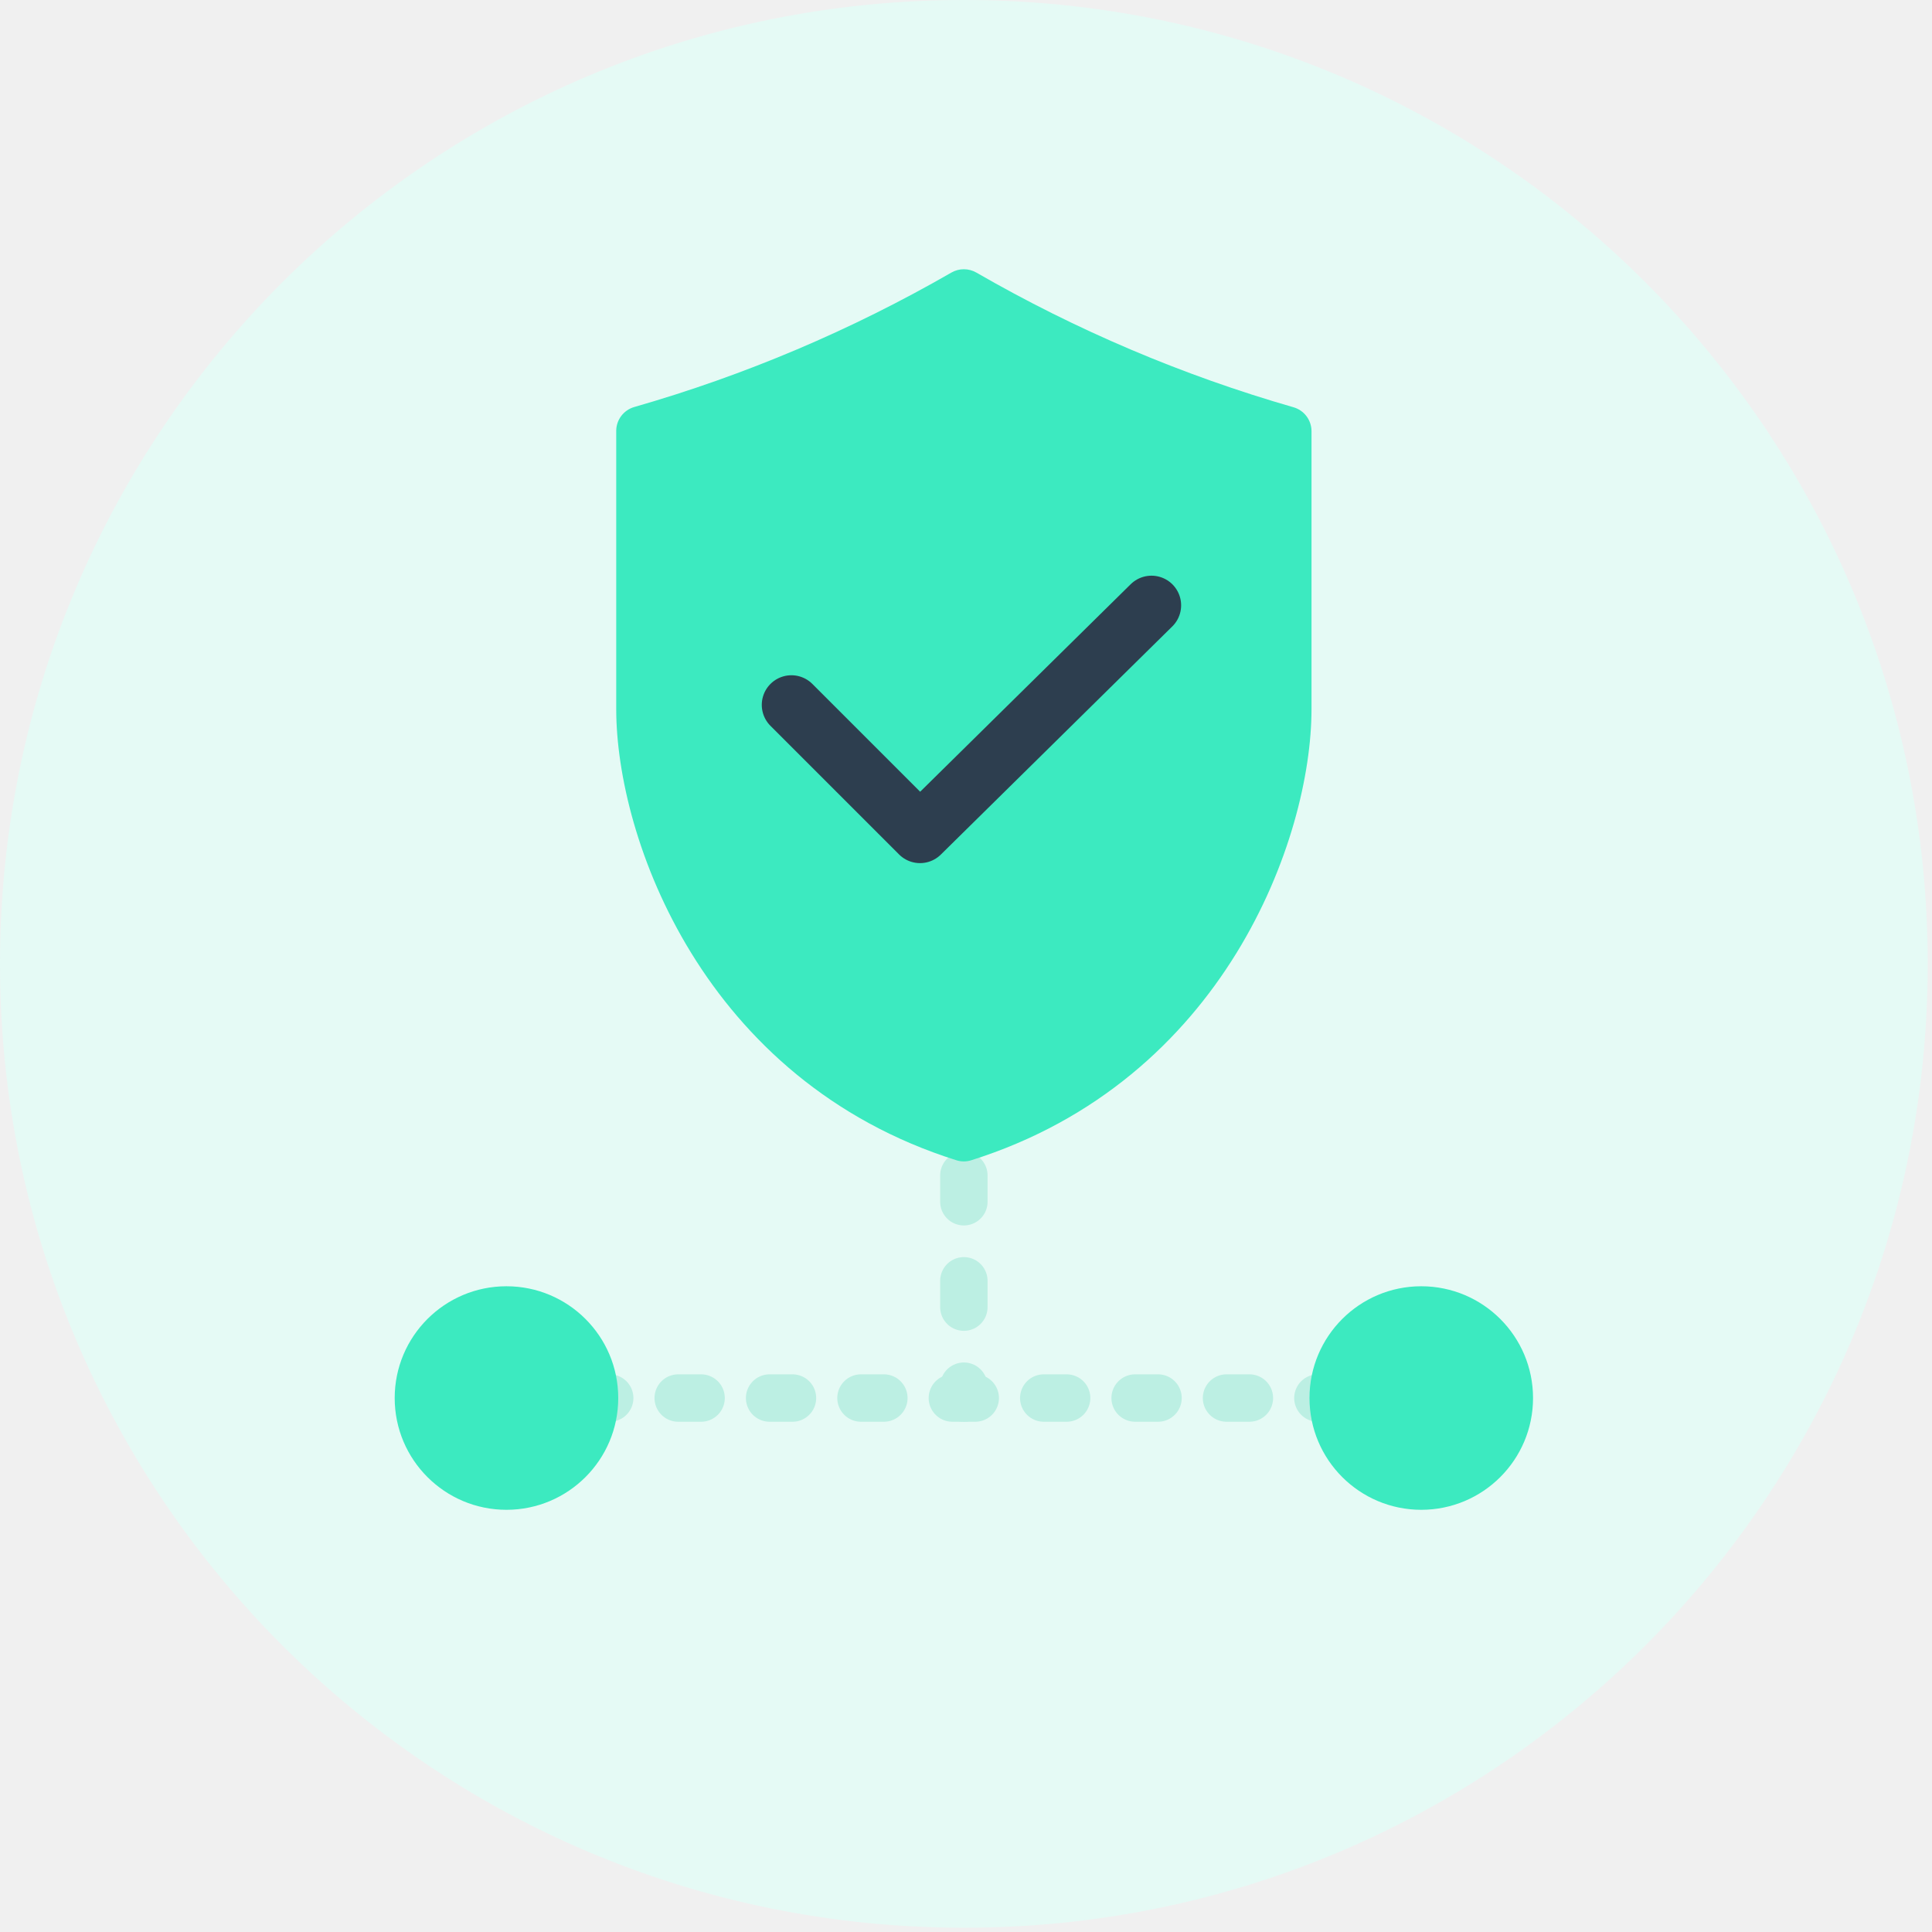
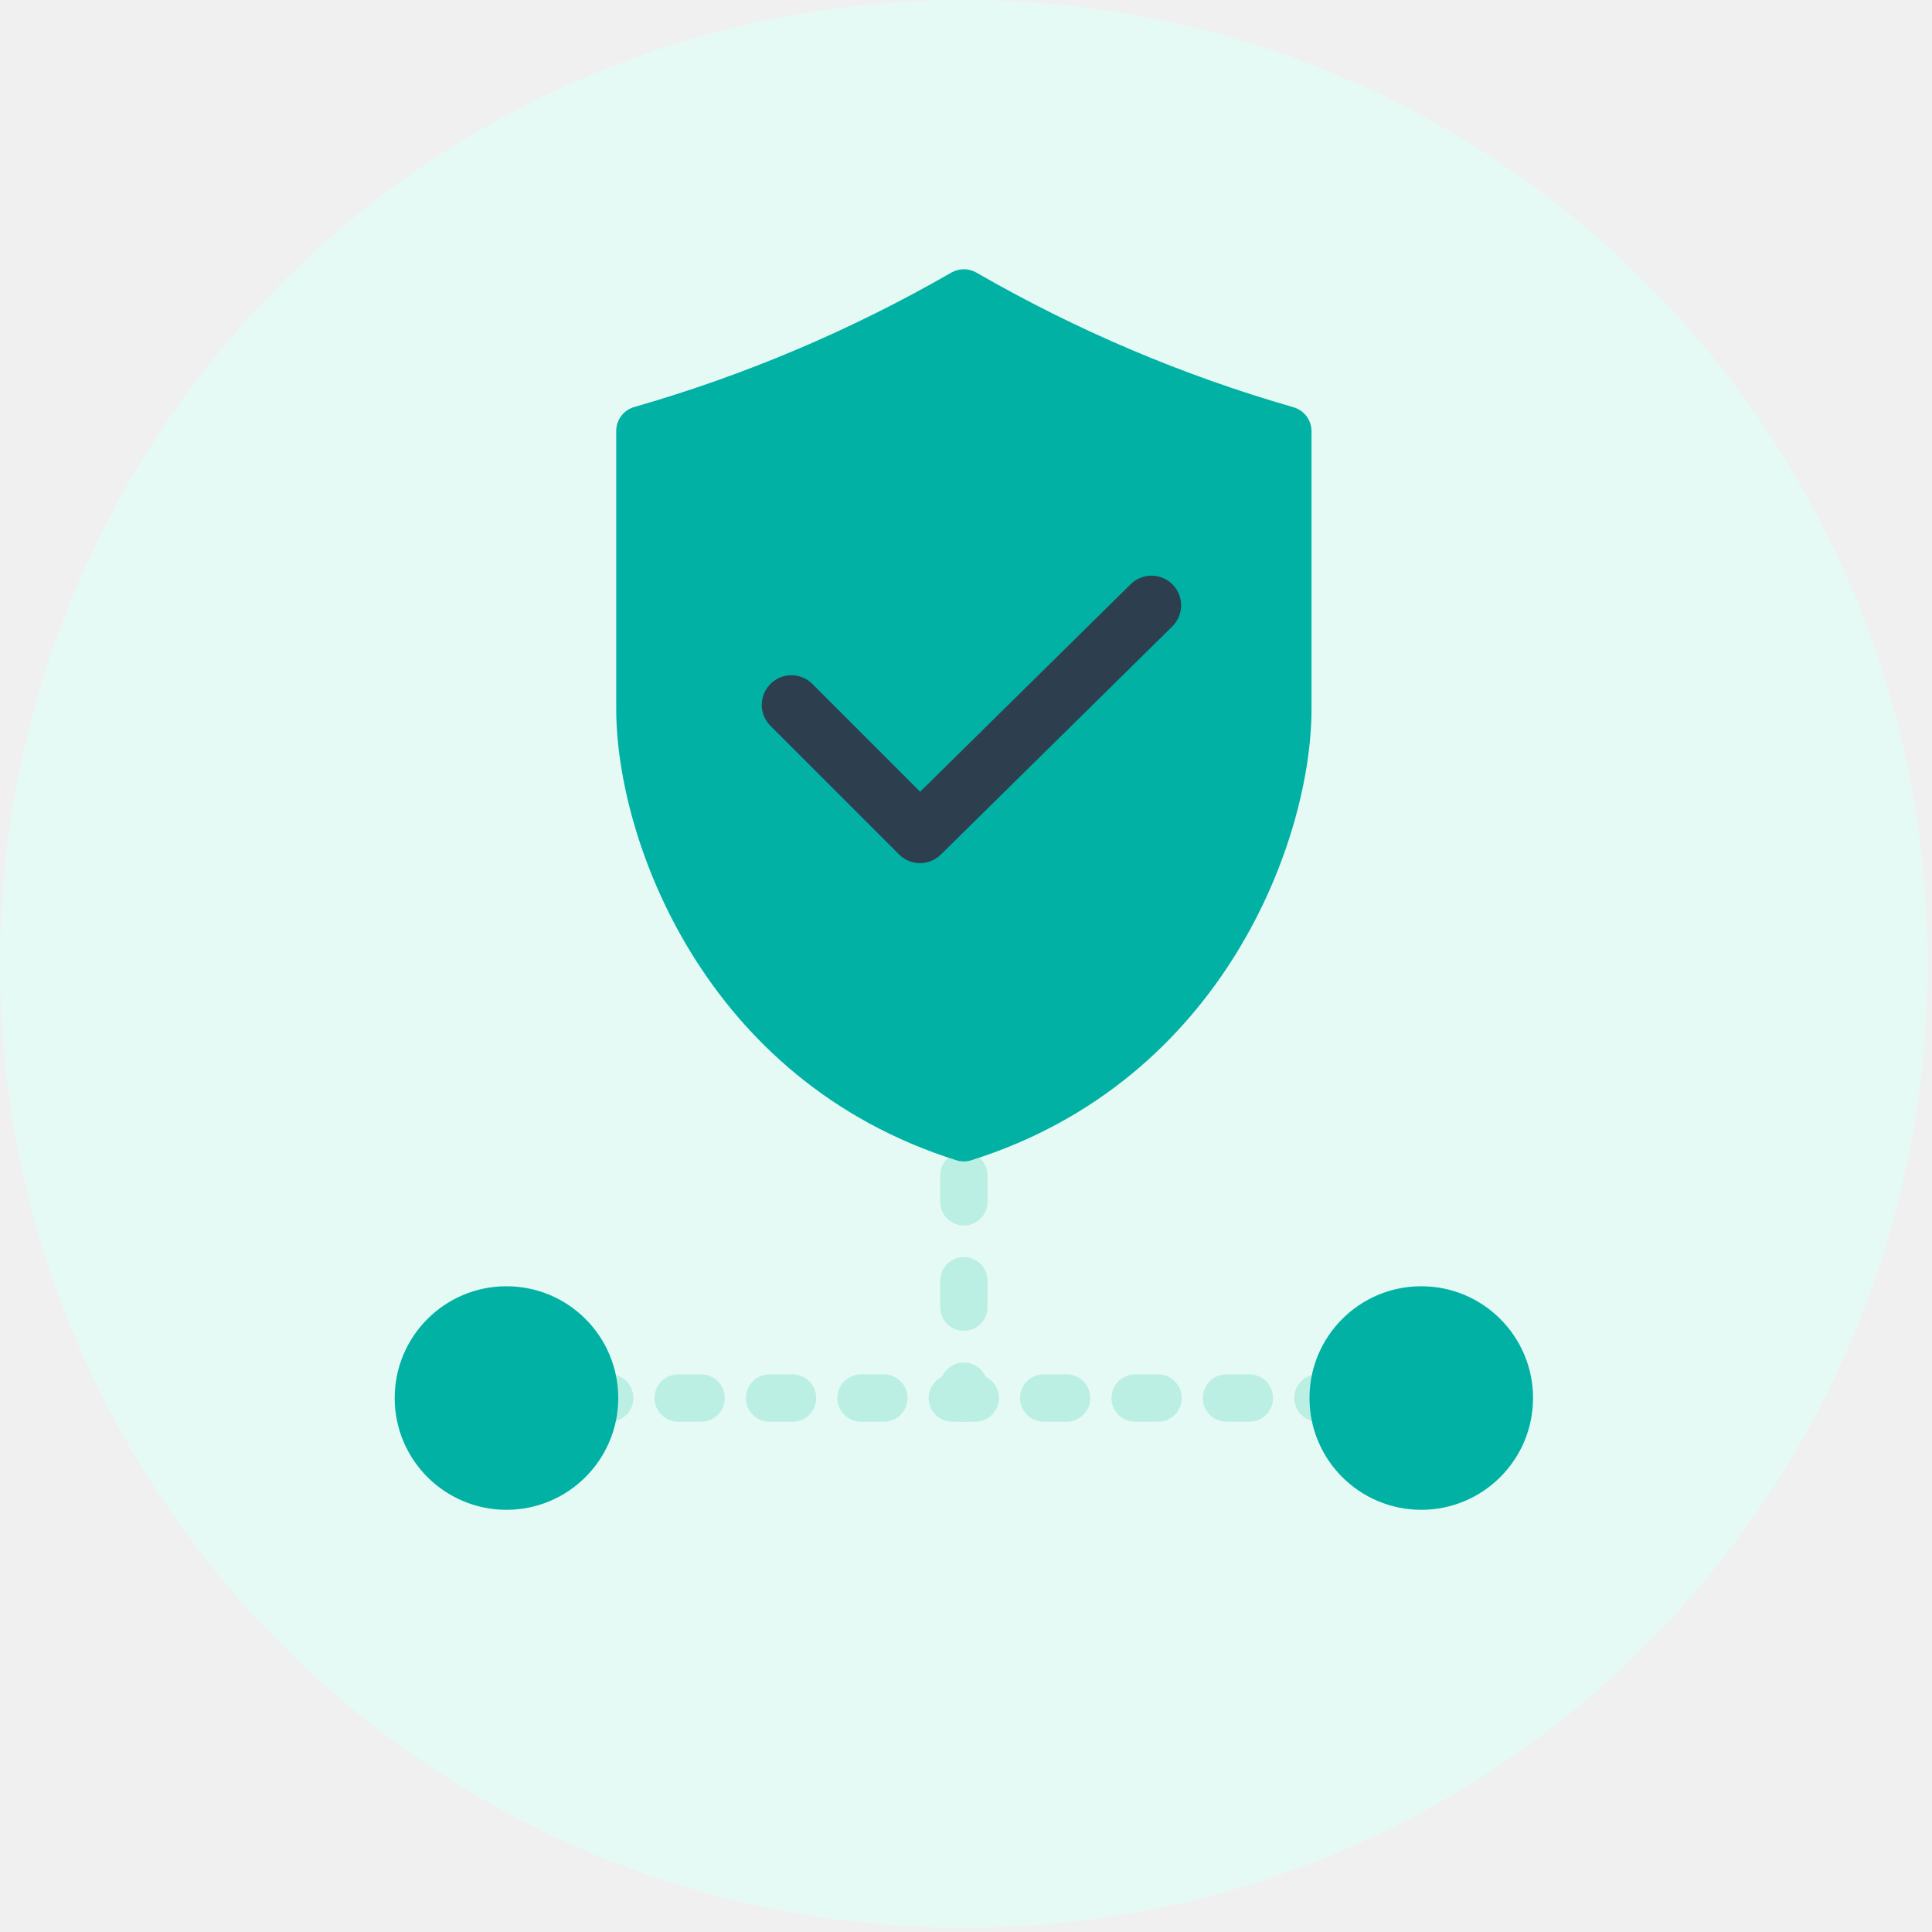
<svg xmlns="http://www.w3.org/2000/svg" width="163" height="163" viewBox="0 0 163 163" fill="none">
  <g clip-path="url(#clip0_183_83)">
    <path d="M81.32 162.64C126.232 162.64 162.64 126.232 162.64 81.32C162.64 36.408 126.232 0 81.32 0C36.408 0 0 36.408 0 81.32C0 126.232 36.408 162.64 81.32 162.64Z" fill="#E5FAF5" />
    <path d="M42.73 117.95H43.73" stroke="#BCEFE3" stroke-width="4" stroke-miterlimit="10" stroke-linecap="round" />
    <path d="M49.51 117.95H116.02" stroke="#BCEFE3" stroke-width="4" stroke-miterlimit="10" stroke-linecap="round" stroke-dasharray="1.93 5.78" />
    <path d="M118.91 117.95H119.91" stroke="#BCEFE3" stroke-width="4" stroke-miterlimit="10" stroke-linecap="round" />
    <path d="M81.32 91.51V92.51" stroke="#BCEFE3" stroke-width="4" stroke-miterlimit="10" stroke-linecap="round" />
    <path d="M81.32 99.17V113.62" stroke="#BCEFE3" stroke-width="4" stroke-miterlimit="10" stroke-linecap="round" stroke-dasharray="2.22 6.67" />
    <path d="M81.32 116.95V117.95" stroke="#BCEFE3" stroke-width="4" stroke-miterlimit="10" stroke-linecap="round" />
-     <path d="M80.26 23C71.837 27.852 62.854 31.66 53.51 34.34C53.075 34.465 52.692 34.727 52.418 35.088C52.144 35.448 51.994 35.887 51.99 36.34V59.83C51.99 70.71 59.32 91.16 80.69 97.89C81.097 98.02 81.534 98.02 81.94 97.89C103.32 91.16 110.65 70.71 110.65 59.83V36.36C110.646 35.907 110.496 35.468 110.222 35.108C109.948 34.747 109.565 34.485 109.13 34.36C99.785 31.674 90.802 27.859 82.38 23C82.058 22.813 81.692 22.715 81.32 22.715C80.948 22.715 80.582 22.813 80.26 23V23Z" fill="#3CEAC0" />
+     <path d="M80.26 23C71.837 27.852 62.854 31.66 53.51 34.34C53.075 34.465 52.692 34.727 52.418 35.088C52.144 35.448 51.994 35.887 51.99 36.34V59.83C51.99 70.71 59.32 91.16 80.69 97.89C81.097 98.02 81.534 98.02 81.94 97.89C103.32 91.16 110.65 70.71 110.65 59.83V36.36C110.646 35.907 110.496 35.468 110.222 35.108C109.948 34.747 109.565 34.485 109.13 34.36C99.785 31.674 90.802 27.859 82.38 23C82.058 22.813 81.692 22.715 81.32 22.715C80.948 22.715 80.582 22.813 80.26 23V23Z" fill="#00B1A4" />
    <path d="M66.77 59.47L77.62 70.32L97.15 51.07" stroke="#2D3E4F" stroke-width="5" stroke-linecap="round" stroke-linejoin="round" />
-     <path d="M42.73 127.38C47.938 127.38 52.16 123.158 52.16 117.95C52.16 112.742 47.938 108.52 42.73 108.52C37.522 108.52 33.3 112.742 33.3 117.95C33.3 123.158 37.522 127.38 42.73 127.38Z" fill="#3CEAC0" />
-     <path d="M119.91 127.38C125.118 127.38 129.34 123.158 129.34 117.95C129.34 112.742 125.118 108.52 119.91 108.52C114.702 108.52 110.48 112.742 110.48 117.95C110.48 123.158 114.702 127.38 119.91 127.38Z" fill="#3CEAC0" />
+     <path d="M42.73 127.38C47.938 127.38 52.16 123.158 52.16 117.95C52.16 112.742 47.938 108.52 42.73 108.52C37.522 108.52 33.3 112.742 33.3 117.95C33.3 123.158 37.522 127.38 42.73 127.38Z" fill="#00B1A4" />
+     <path d="M119.91 127.38C125.118 127.38 129.34 123.158 129.34 117.95C129.34 112.742 125.118 108.52 119.91 108.52C114.702 108.52 110.48 112.742 110.48 117.95C110.48 123.158 114.702 127.38 119.91 127.38Z" fill="#00B1A4" />
  </g>
  <defs>
    <clipPath id="clip0_183_83">
      <rect width="162.63" height="162.63" fill="white" />
    </clipPath>
  </defs>
</svg>
